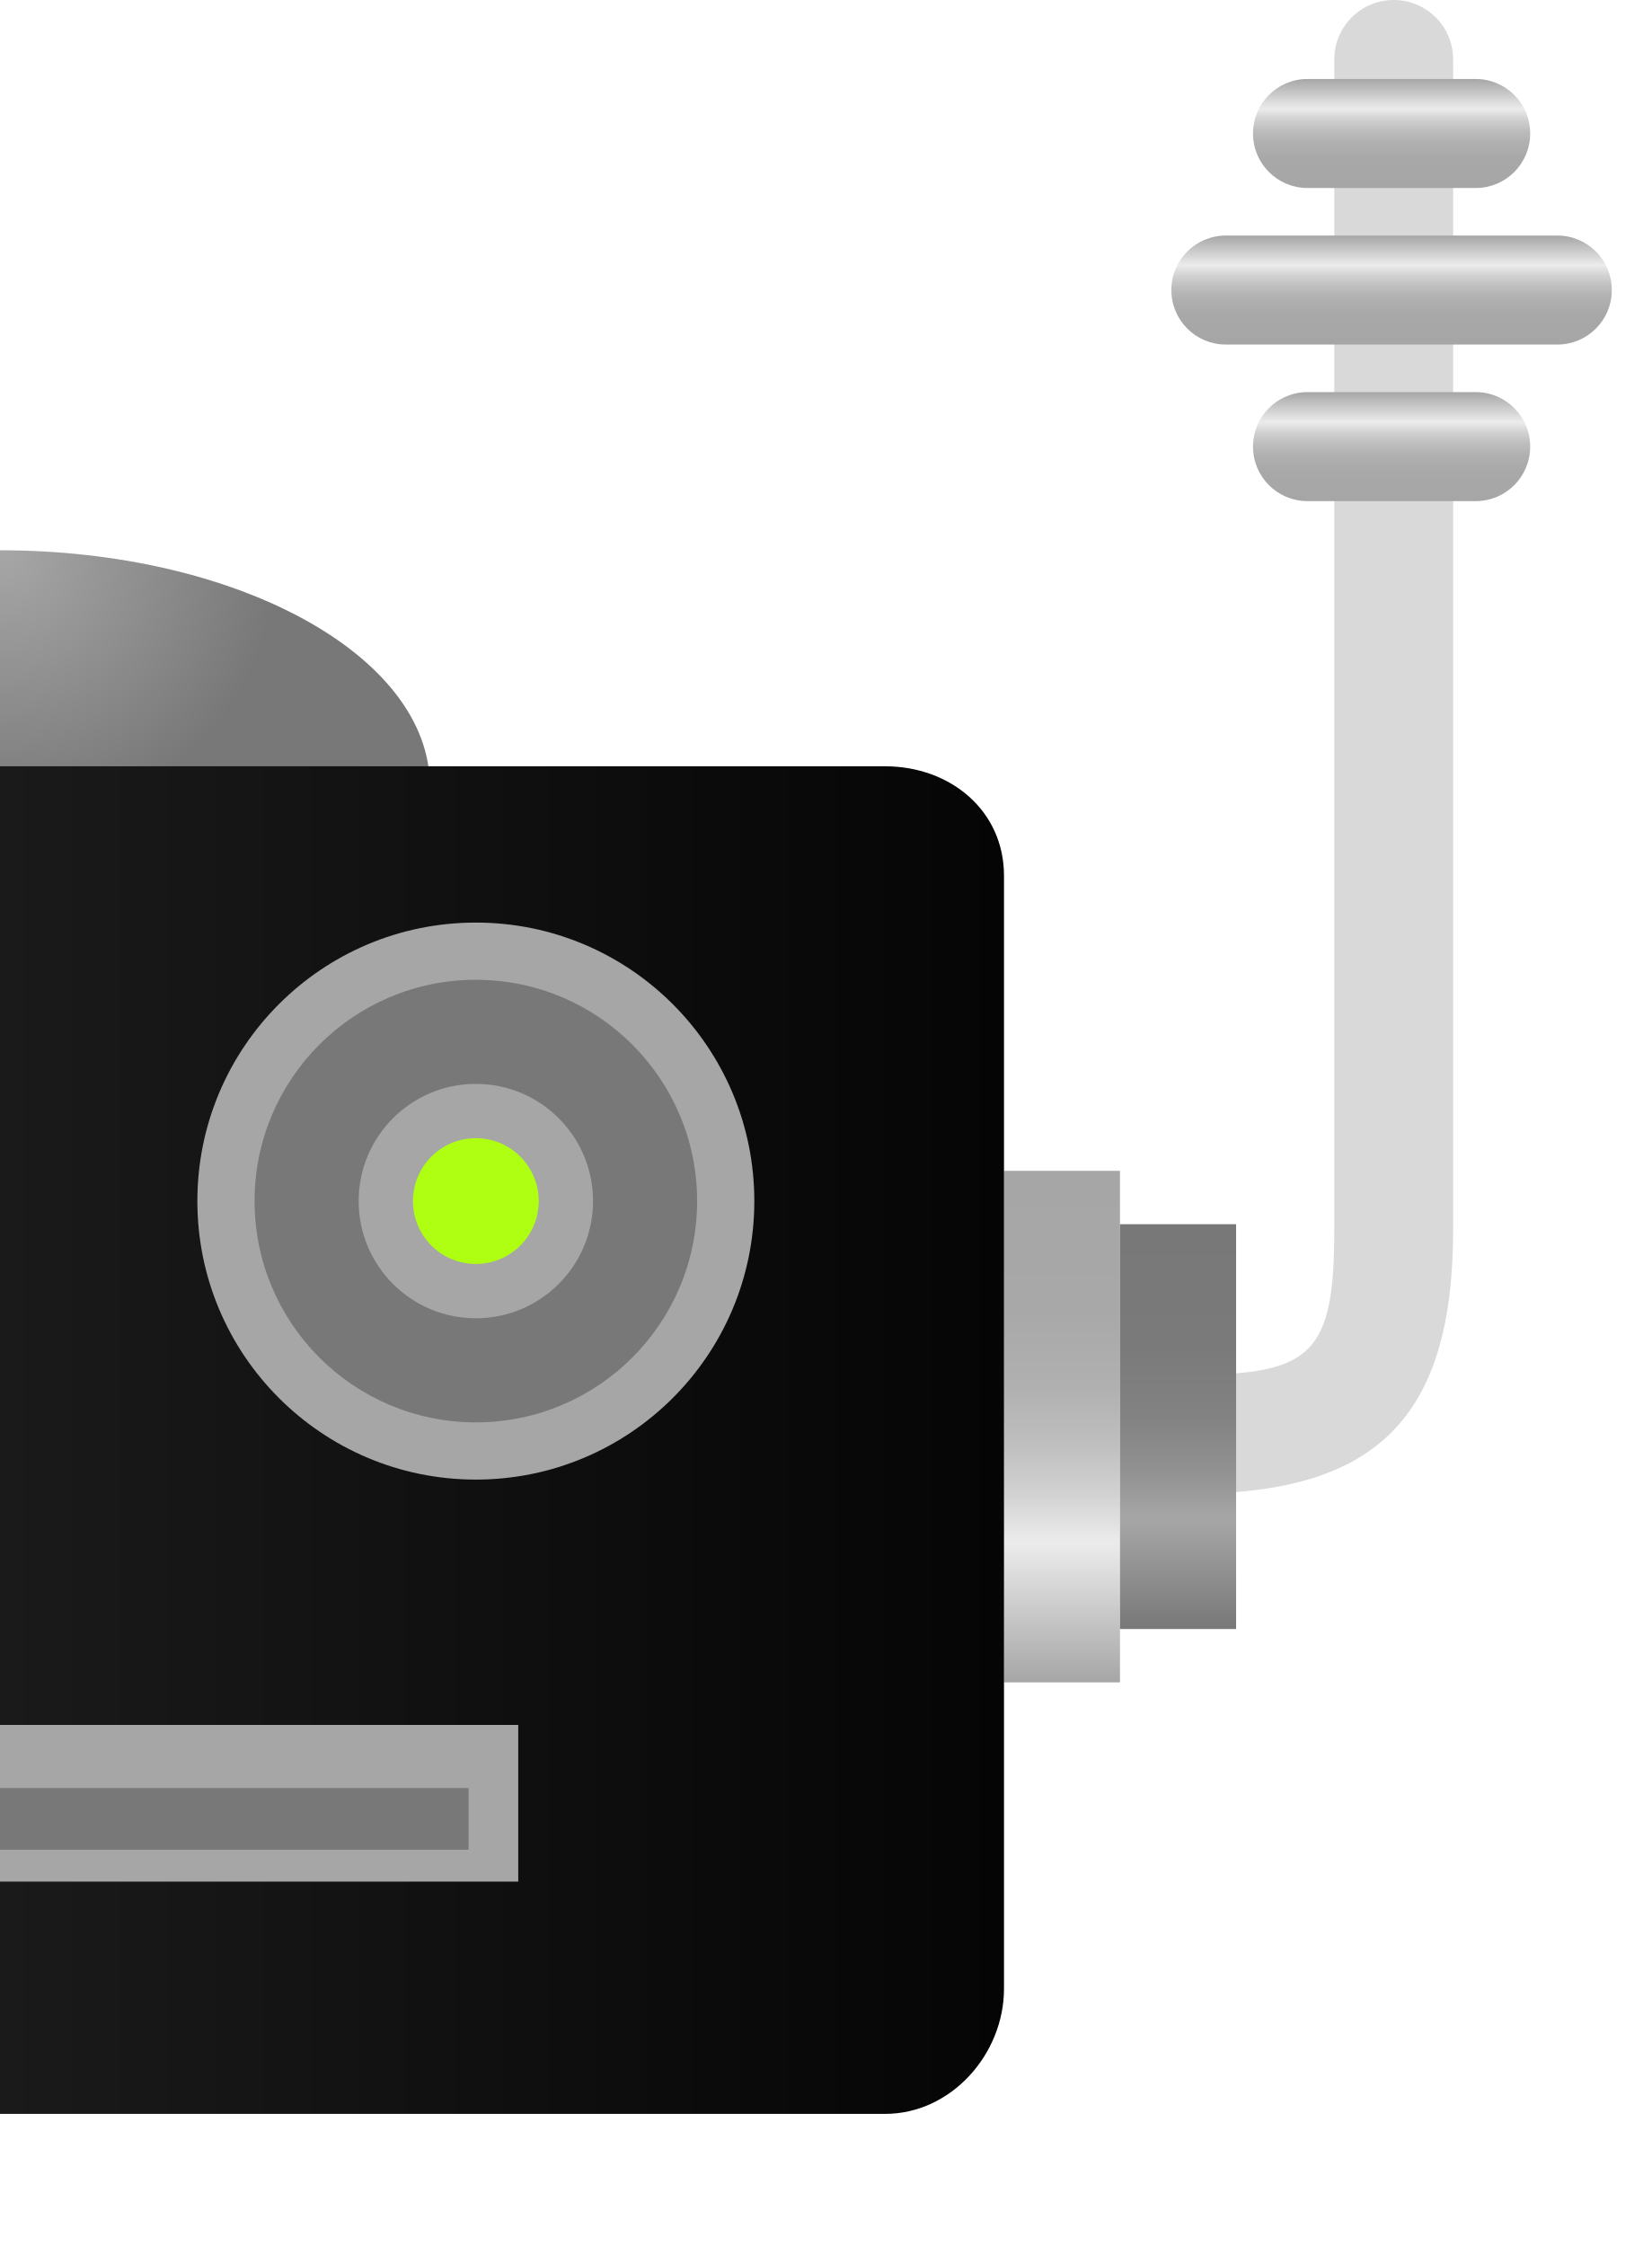
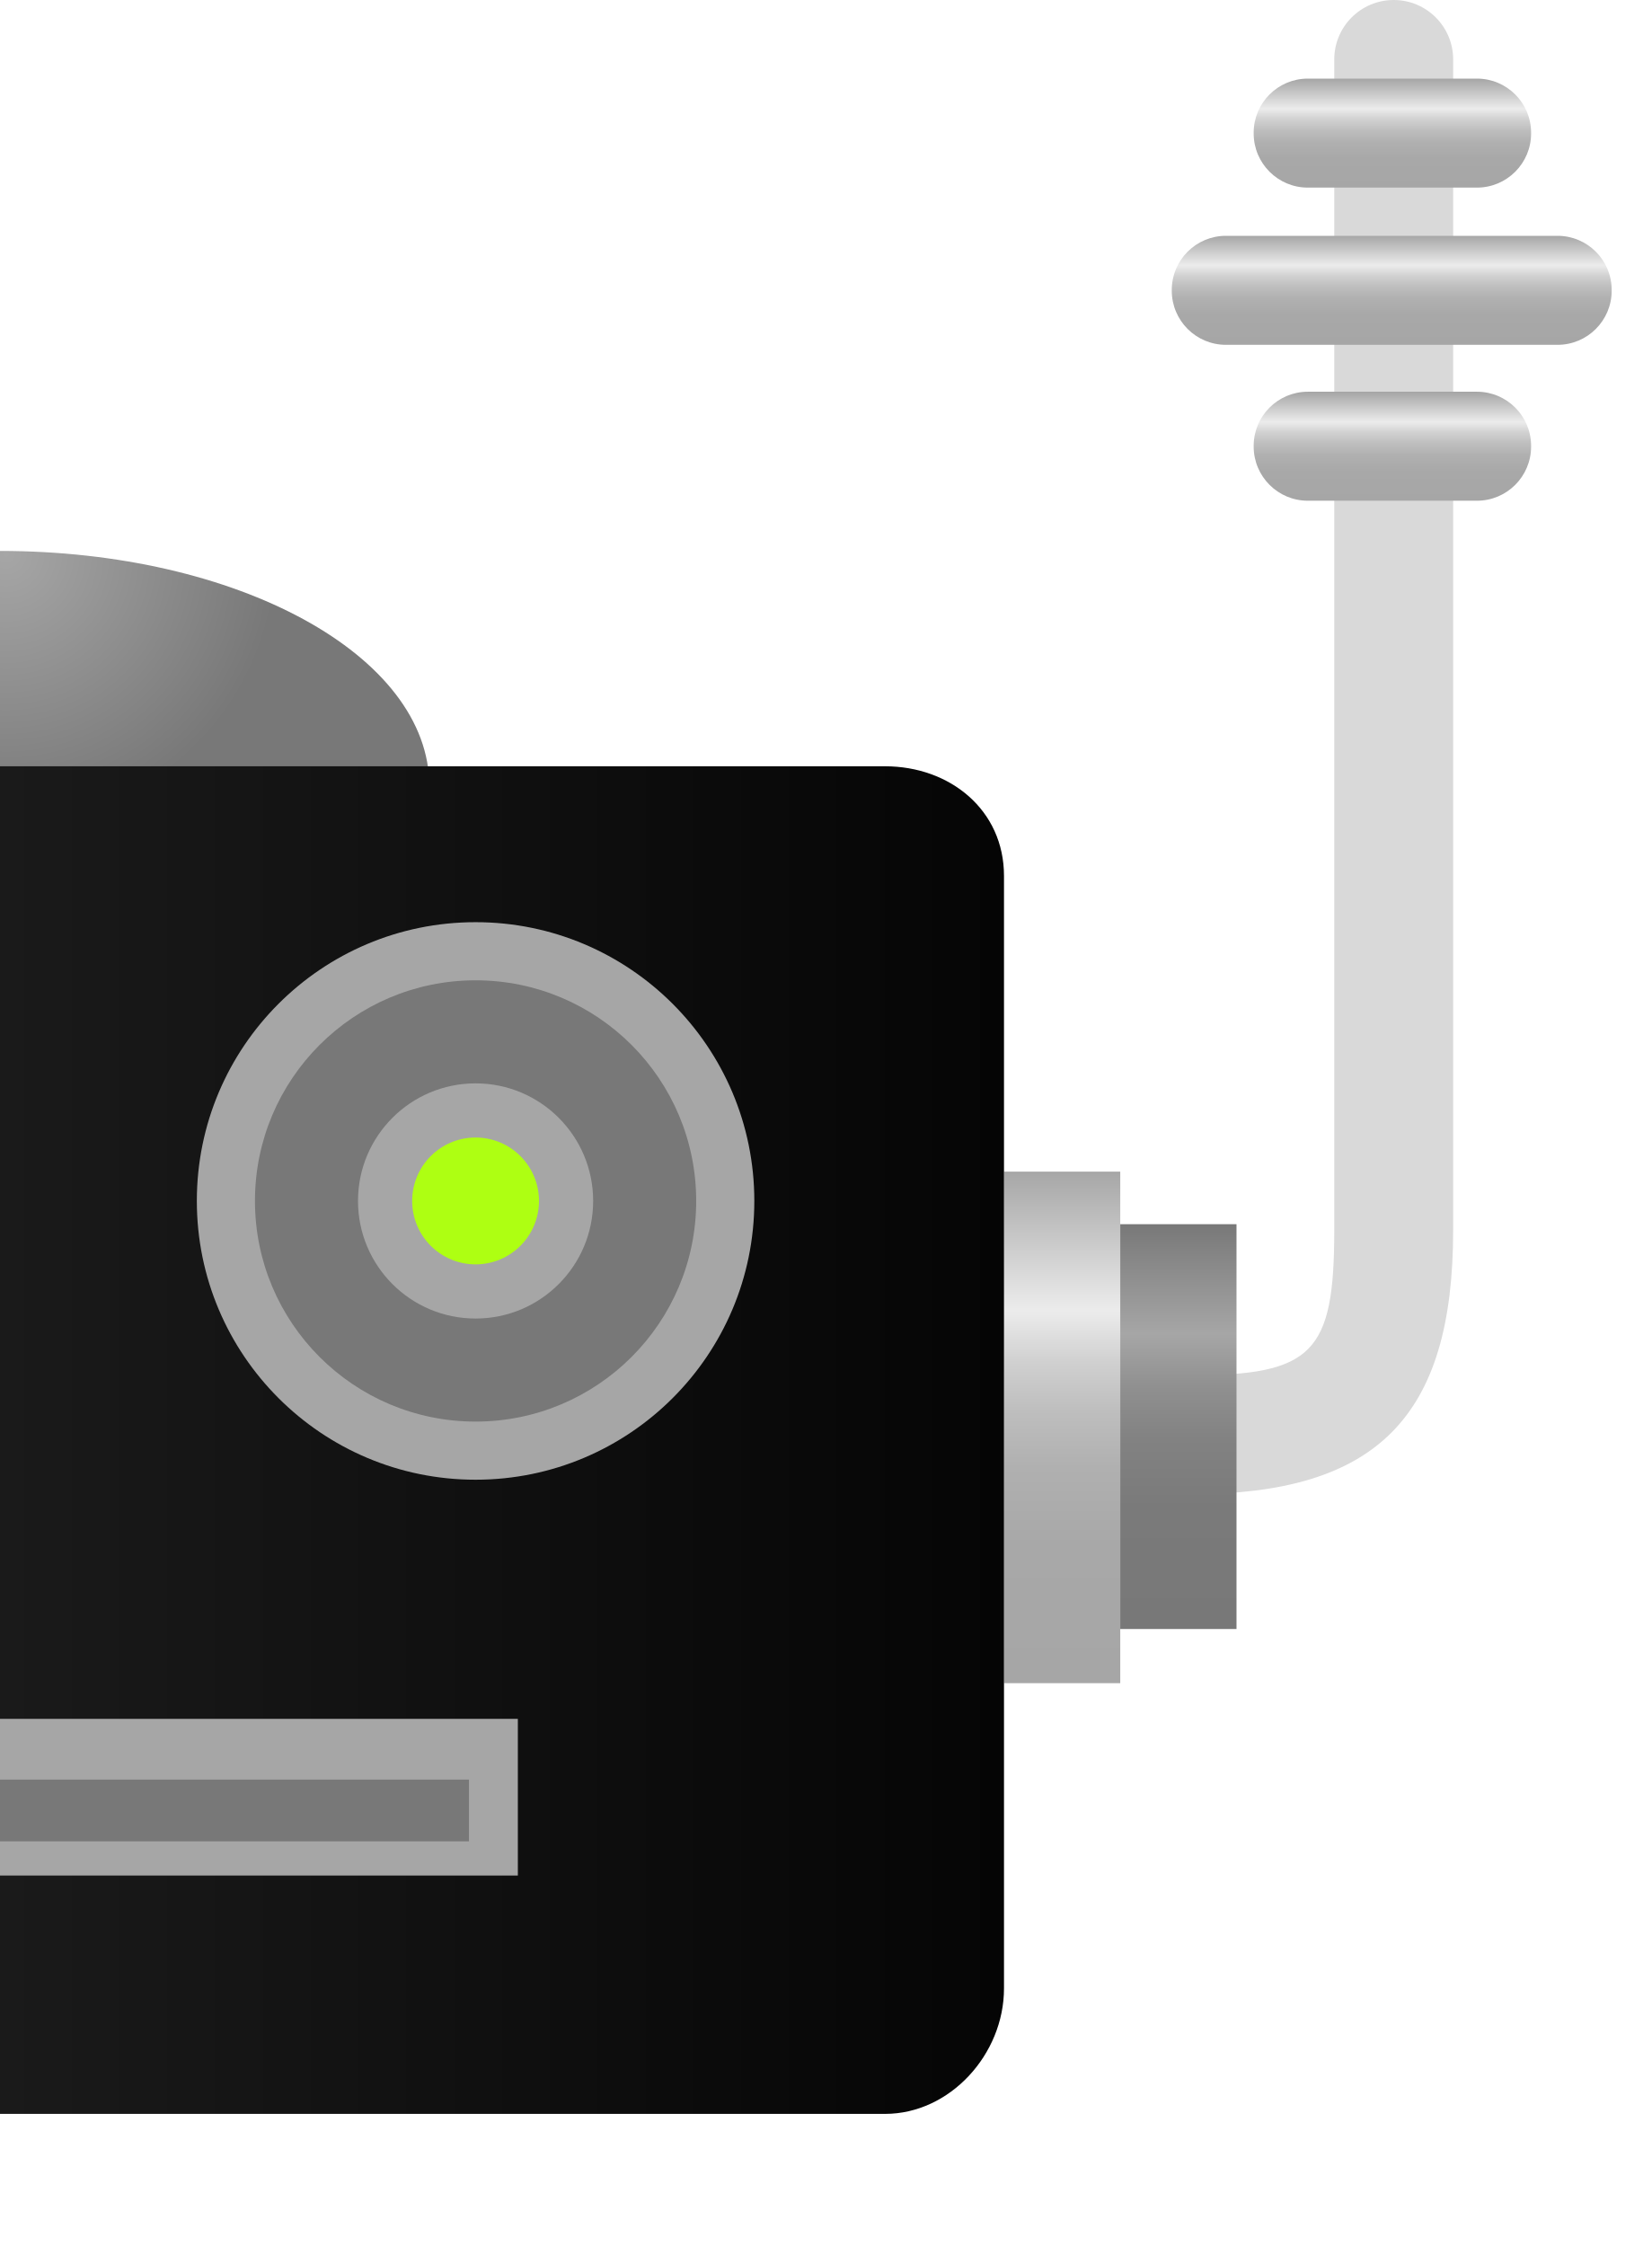
<svg xmlns="http://www.w3.org/2000/svg" xmlns:xlink="http://www.w3.org/1999/xlink" width="125" height="170" viewBox="0 0 125 170">
  <defs>
-     <style>.a{fill:#d9d9d9;}.b{fill:url(#a);}.c{fill:url(#b);}.d{fill:url(#c);}.e{fill:url(#d);}.f{fill:url(#e);}.g{fill:url(#f);}.h{fill:url(#g);}.i{fill:#a6a6a6;}.j{fill:#787878;}.k{fill:#aeff12;}</style>
-     <linearGradient id="a" x1="105.33" y1="26.08" x2="105.33" y2="17.83" gradientTransform="translate(210.67 43.91) rotate(-180)" gradientUnits="userSpaceOnUse">
+     <linearGradient id="a" x1="105.33" x2="105.33" y1="26.08" y2="17.83" gradientTransform="rotate(-180 105.35 21.95)" gradientUnits="userSpaceOnUse">
      <stop offset="0" stop-color="#a6a6a6" />
      <stop offset=".27" stop-color="#a8a8a8" />
      <stop offset=".42" stop-color="#b0b0b0" />
      <stop offset=".53" stop-color="#bebebe" />
      <stop offset=".63" stop-color="#d1d1d1" />
      <stop offset=".72" stop-color="#eaeaea" />
      <stop offset=".73" stop-color="#ebebeb" />
      <stop offset="1" stop-color="#a6a6a6" />
    </linearGradient>
-     <linearGradient id="b" x1="105.33" y1="37.93" x2="105.33" y2="29.69" gradientTransform="translate(210.67 67.62) rotate(-180)" xlink:href="#a" />
-     <linearGradient id="c" x1="105.33" y1="14.23" x2="105.33" y2="5.98" gradientTransform="translate(210.67 20.21) rotate(-180)" xlink:href="#a" />
-     <linearGradient id="d" x1="80.39" y1="127.34" x2="80.39" y2="88.62" gradientTransform="translate(160.77 215.96) rotate(-180)" xlink:href="#a" />
-     <linearGradient id="e" x1="89.18" y1="123.3" x2="89.18" y2="92.66" gradientTransform="translate(178.35 215.96) rotate(-180)" gradientUnits="userSpaceOnUse">
+     <linearGradient id="b" x1="105.33" x2="105.33" y1="37.93" y2="29.69" gradientTransform="rotate(-180 105.35 33.8)" xlink:href="#a" />
+     <linearGradient id="c" x1="105.33" x2="105.33" y1="14.23" y2="5.98" gradientTransform="rotate(-180 105.35 10.1)" xlink:href="#a" />
+     <linearGradient id="d" x1="80.39" x2="80.39" y1="127.34" y2="88.62" gradientTransform="rotate(-180 80.4 108)" xlink:href="#a" />
+     <linearGradient id="e" x1="89.18" x2="89.18" y1="123.3" y2="92.66" gradientTransform="rotate(-180 89.2 108)" gradientUnits="userSpaceOnUse">
      <stop offset="0" stop-color="#787878" />
      <stop offset=".3" stop-color="#7a7a7a" />
      <stop offset=".47" stop-color="#828282" />
      <stop offset=".6" stop-color="#909090" />
      <stop offset=".71" stop-color="#a3a3a3" />
      <stop offset=".73" stop-color="#a6a6a6" />
      <stop offset="1" stop-color="#787878" />
    </linearGradient>
-     <radialGradient id="f" cx="-66.19" cy="41.92" r="20.55" gradientTransform="matrix(-1 0 0 1 -65.74 0)" gradientUnits="userSpaceOnUse">
+     <radialGradient id="f" cx="-65.19" cy="41.92" r="20.55" gradientTransform="matrix(-1 0 0 1 -64.73 0)" gradientUnits="userSpaceOnUse">
      <stop offset="0" stop-color="#a6a6a6" />
      <stop offset="1" stop-color="#787878" />
    </radialGradient>
-     <linearGradient id="g" y1="109" x2="76" y2="109" gradientUnits="userSpaceOnUse">
+     <linearGradient id="g" x2="76" y1="109" y2="109" gradientUnits="userSpaceOnUse">
      <stop offset="0" stop-color="#1a1a1a" />
      <stop offset="1" stop-color="#050505" />
    </linearGradient>
  </defs>
-   <path class="a" d="M90.15 113.06a4.5 4.5 0 0 1 0-9c9.23 0 10.85-1.65 10.85-11v-88.56a4.5 4.5 0 0 1 9 0v88.55c0 14.21-5.75 20.01-19.85 20.01z" />
-   <rect class="b" x="88.66" y="17.83" width="33.34" height="8.25" rx="4.12" ry="4.12" transform="translate(210.67 43.91) rotate(180)" />
-   <rect class="c" x="94.84" y="29.69" width="20.98" height="8.25" rx="4.12" ry="4.12" transform="translate(210.67 67.62) rotate(180)" />
-   <rect class="d" x="94.84" y="5.98" width="20.98" height="8.25" rx="4.12" ry="4.12" transform="translate(210.67 20.21) rotate(180)" />
-   <path class="e" d="M84.78 127.34h-8.79v-38.72h8.79z" />
-   <path class="f" d="M93.57 123.3h-8.79v-30.64h8.79z" />
-   <path class="g" d="M0 41.65c18 0 32.54 8 32.54 17.84s-14.54 17.84-32.54 17.84v-35.68z" />
-   <path class="h" d="M67 58h-67v102h67c5 0 9-4.52 9-9.48v-84.23c0-4.95-4.08-8.29-9-8.29z" />
-   <circle class="i" cx="36.02" cy="90.91" r="21.08" />
-   <circle class="j" cx="36.02" cy="90.91" r="16.75" />
-   <circle class="i" cx="36.02" cy="90.91" r="8.87" />
-   <circle class="k" cx="36.02" cy="90.91" r="4.76" />
-   <path class="i" d="M0 130.56h39.23v11.86h-39.23z" />
-   <path class="j" d="M0 135.34h35.47v4.67h-35.47z" />
+   <path fill="#d9d9d9" d="M90.1 113.1a4.6 4.6 0 0 1-4.5-4.5 4.5 4.5 0 0 1 4.5-4.5c9.3 0 10.9-1.7 10.9-11V4.5a4.5 4.5 0 0 1 9 0v88.6c0 14.2-5.8 20-19.9 20z" />
+   <rect width="33.3" height="8.25" x="88.7" y="17.8" fill="url(#a)" rx="4.1" ry="4.1" transform="rotate(180 105.35 21.95)" />
+   <rect width="21" height="8.25" x="94.8" y="29.7" fill="url(#b)" rx="4.1" ry="4.1" transform="rotate(180 105.35 33.8)" />
+   <rect width="21" height="8.25" x="94.8" y="6" fill="url(#c)" rx="4.1" ry="4.1" transform="rotate(180 105.35 10.1)" />
+   <path fill="url(#d)" d="M76 88.6h8.8v38.72H76z" transform="rotate(180 80.4 108)" />
+   <path fill="url(#e)" d="M84.8 92.7h8.8v30.64h-8.8z" transform="rotate(180 89.2 108)" />
+   <path fill="url(#f)" d="M0 41.7c18 0 32.5 7.9 32.5 17.8S18 77.3 0 77.3z" />
+   <path fill="url(#g)" d="M67 58H0v102h67c4.9 0 9-4.5 9-9.5V66.3c0-5-4.1-8.3-9-8.3z" />
+   <circle cx="36" cy="90.9" r="21.1" fill="#a6a6a6" />
+   <circle cx="36" cy="90.9" r="16.7" fill="#787878" />
+   <circle cx="36" cy="90.9" r="8.9" fill="#a6a6a6" />
+   <circle cx="36" cy="90.9" r="4.8" fill="#aeff12" />
+   <path fill="#a6a6a6" d="M0 130.1h39.2v11.86H0z" />
+   <path fill="#787878" d="M0 134.7h35.5v4.67H0z" />
</svg>
